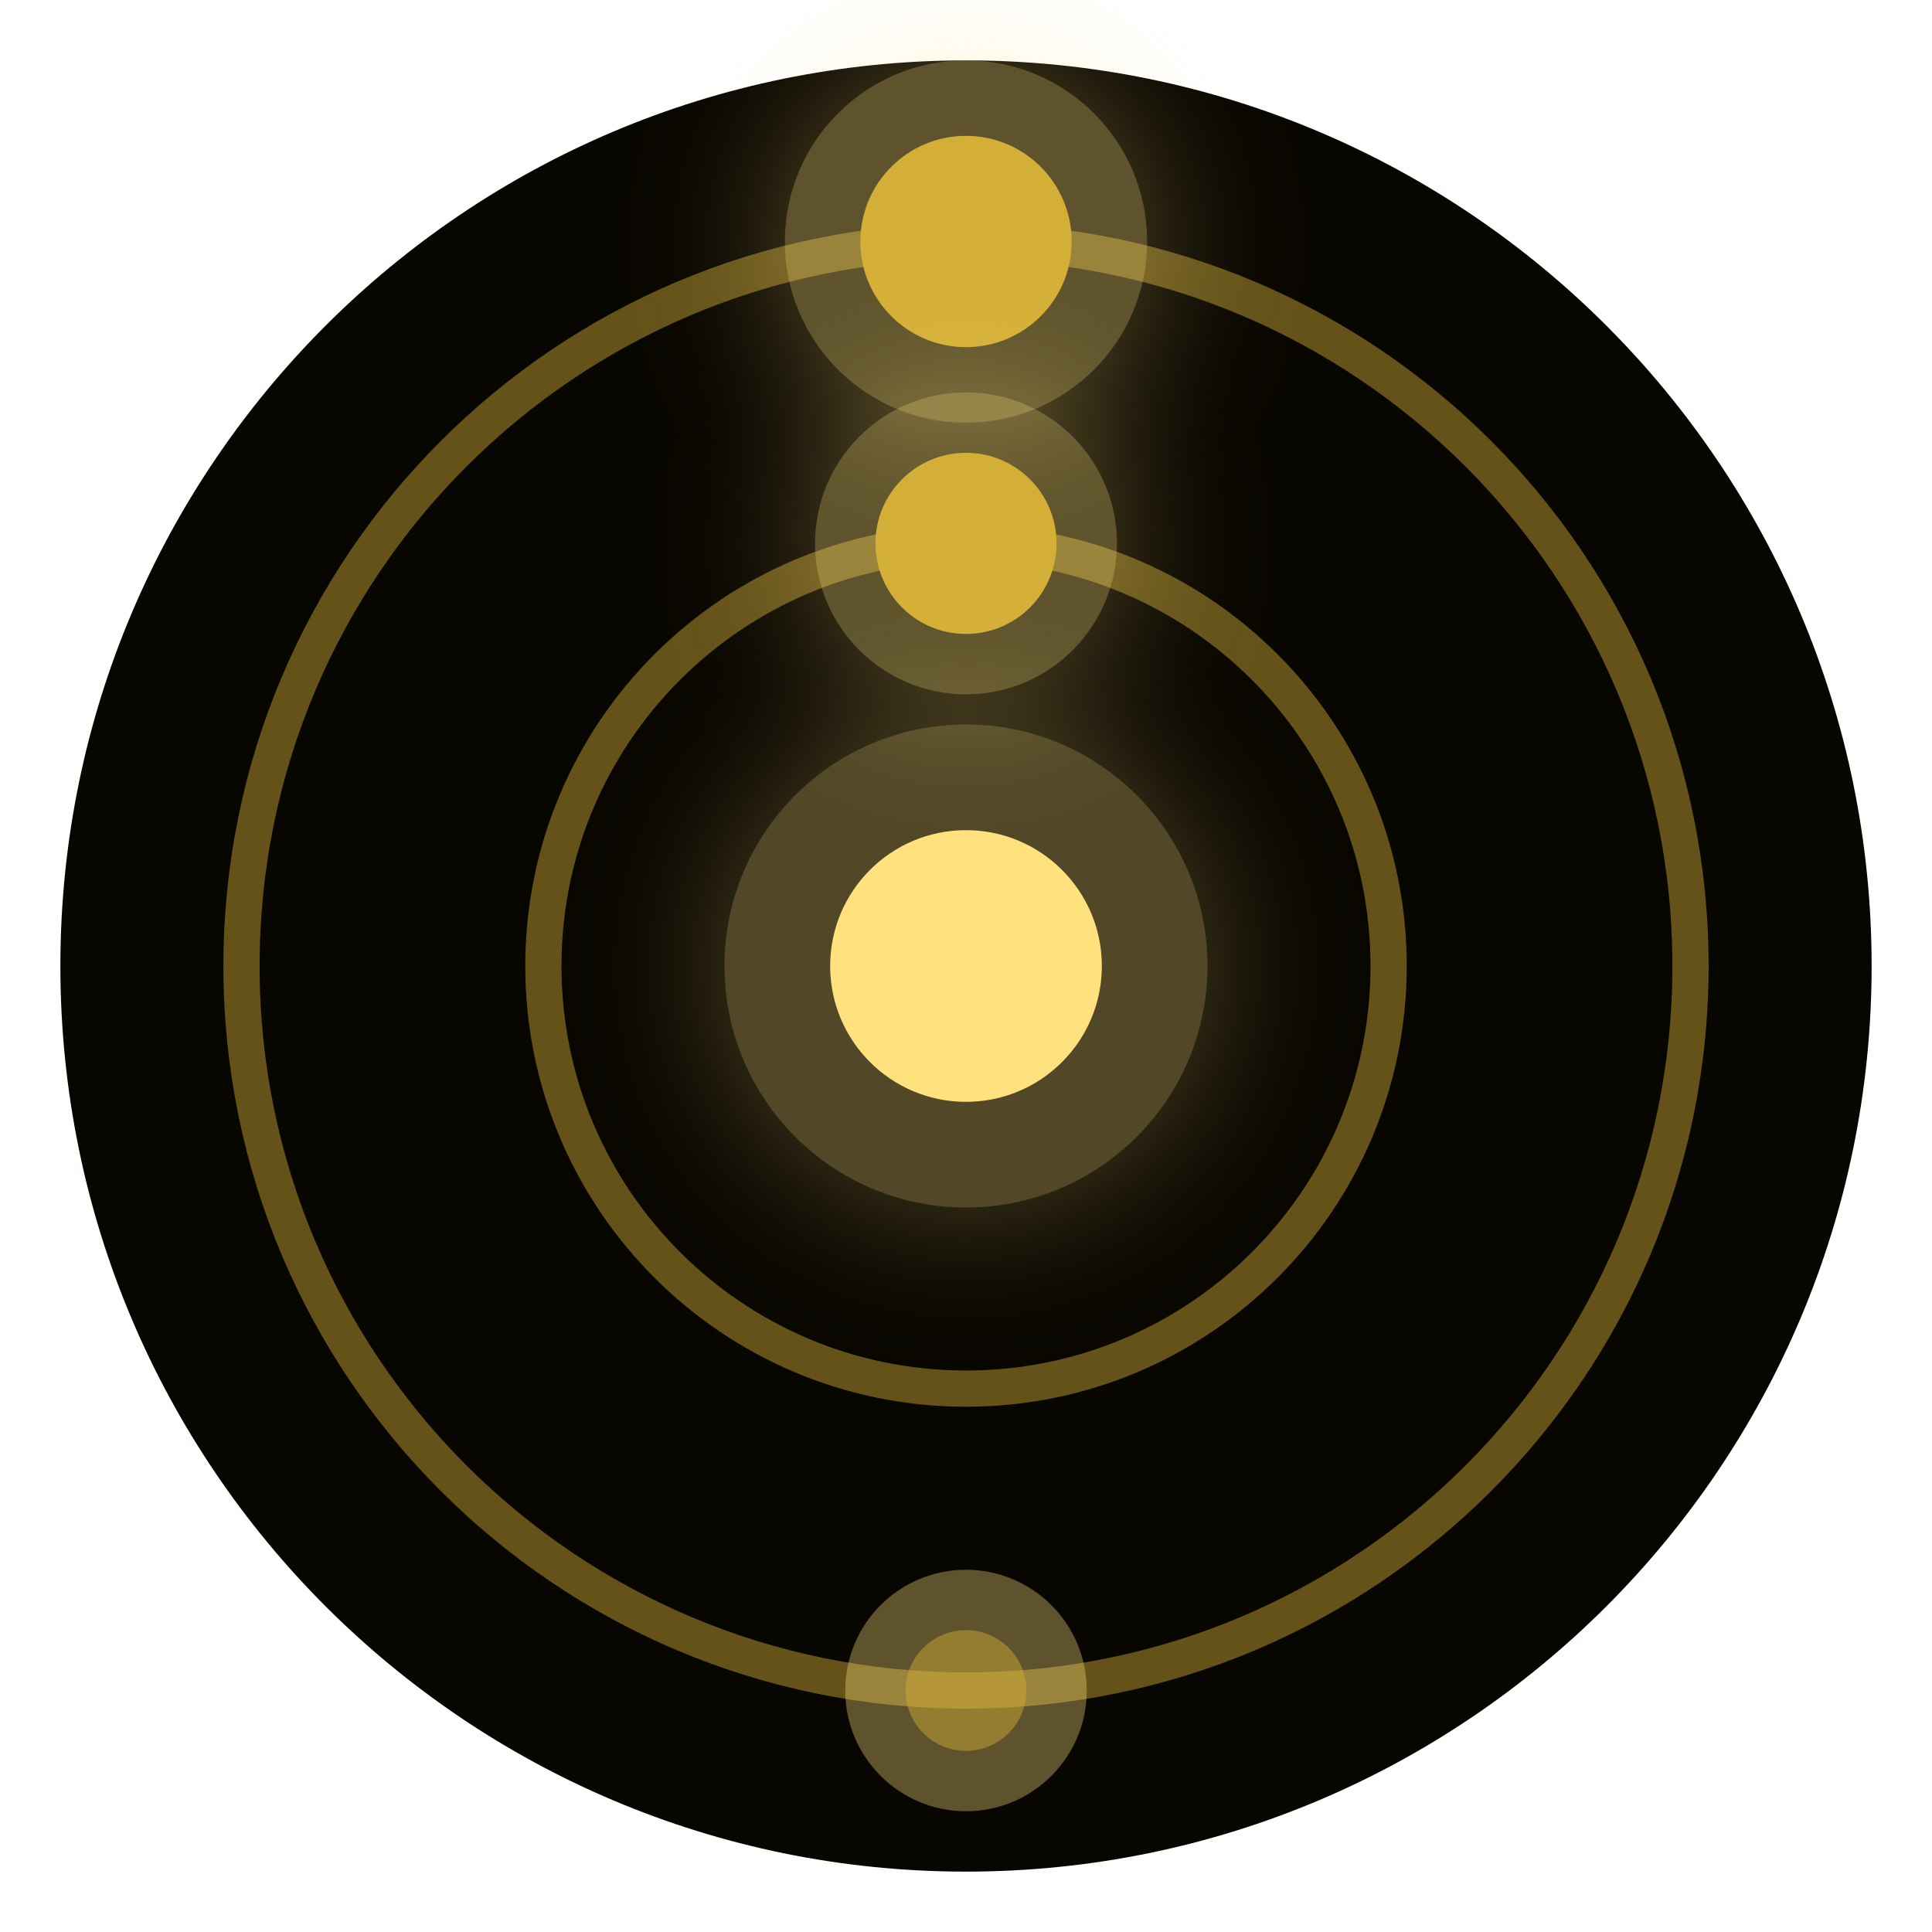
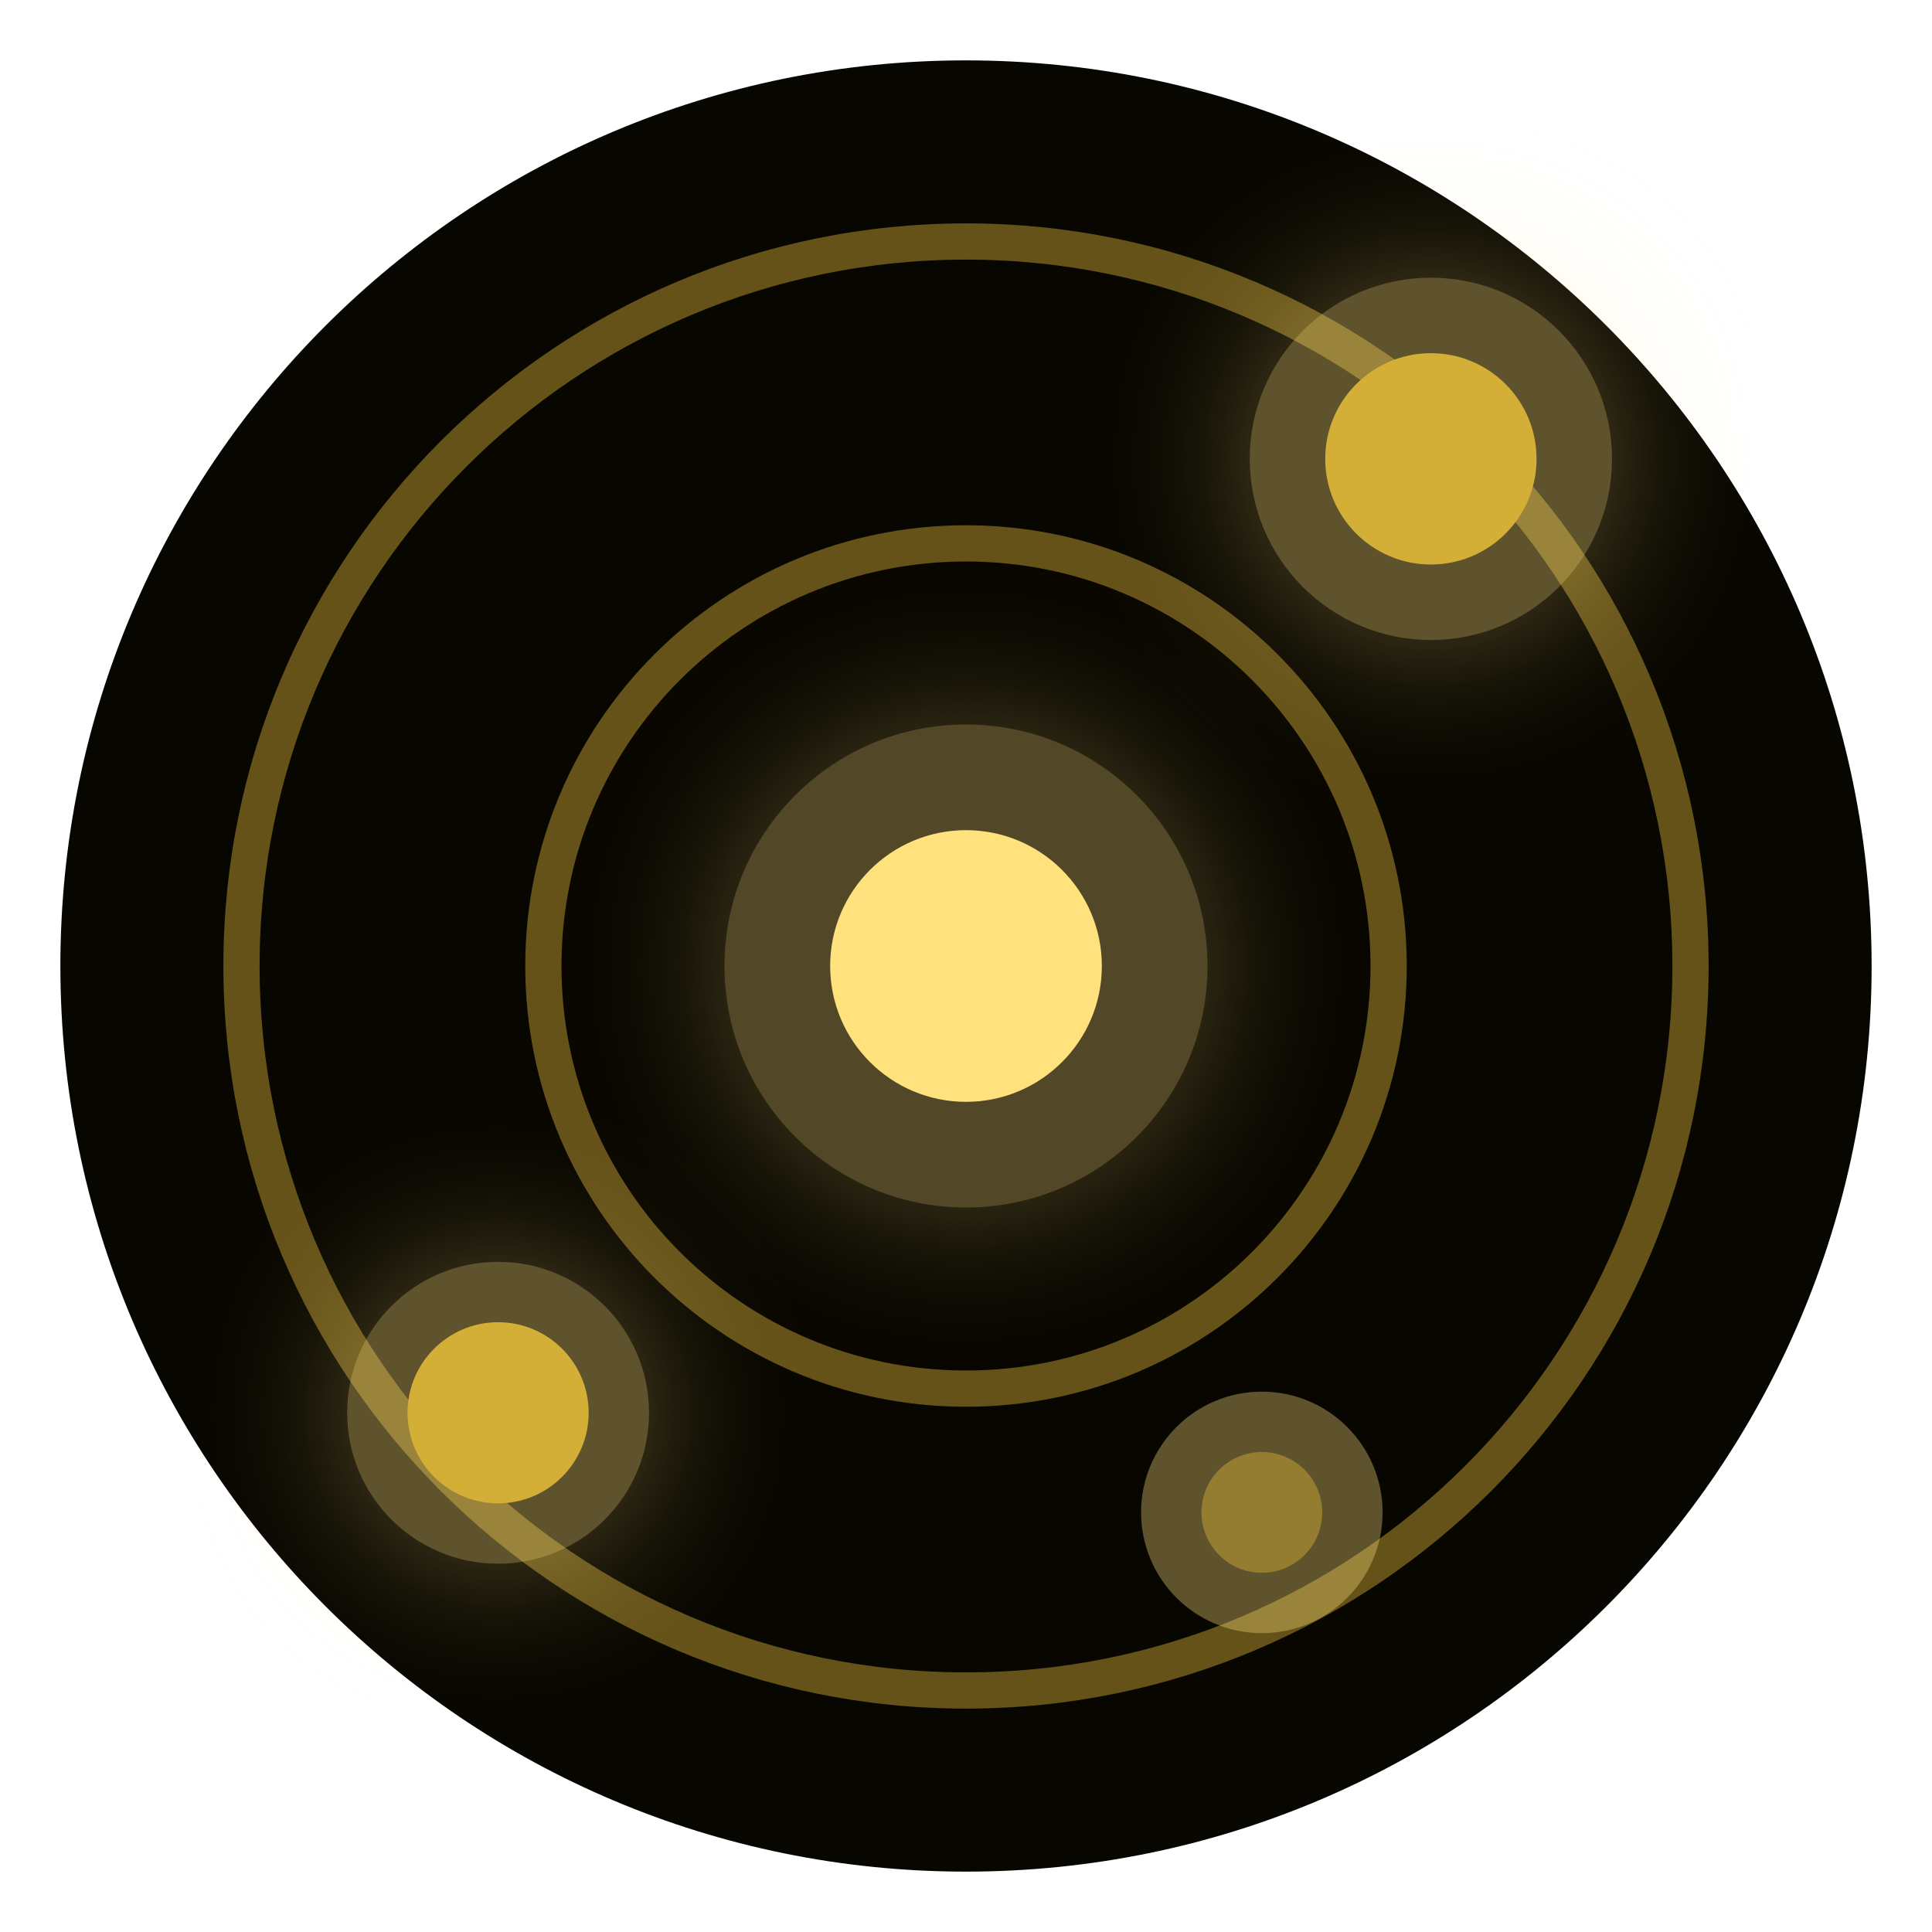
<svg xmlns="http://www.w3.org/2000/svg" viewBox="0 0 64 64">
  <defs>
    <filter id="glow" color-interpolation-filters="sRGB" x="-50%" y="-50%" width="200%" height="200%">
      <feGaussianBlur stdDeviation="2.5" in="SourceGraphic" result="blur" />
      <feMerge>
        <feMergeNode in="blur" />
        <feMergeNode in="SourceGraphic" />
      </feMerge>
    </filter>
  </defs>
  <style>
-     .bg     { fill: #080600; }
-     .ring   { fill: none; stroke: #d4af37; stroke-width: 1.2; opacity: .45; }
-     .e-halo { fill: #ffe17e; opacity: .35; }
-     .e-core { fill: #d4af37; }
-     .c-halo { fill: #ffe17e; opacity: .3; }
-     .c-core { fill: #ffe17e; }
-     .orbit-outer { transform-origin: 32px 32px; animation: cw  7s linear     infinite; }
-     .orbit-inner { transform-origin: 32px 32px; animation: ccw 4s linear     infinite; }
-     .center-grp  { transform-origin: 32px 32px; animation: pls 1.8s ease-in-out infinite; }
-     @keyframes cw  { to { transform: rotate( 360deg); } }
-     @keyframes ccw { to { transform: rotate(-360deg); } }
-     @keyframes pls { 0%,100% { transform: scale(.75); opacity: .75; } 50% { transform: scale(1.25); opacity: 1; } }
+     .bg{fill:#080600}.ring{fill:none;stroke:#d4af37;stroke-width:1.2;opacity:.45}.e-halo{fill:#ffe17e;opacity:.35}.e-core{fill:#d4af37}.c-halo{fill:#ffe17e;opacity:.3}.c-core{fill:#ffe17e}
  </style>
  <circle cx="32" cy="32" r="30" class="bg" />
  <circle cx="32" cy="32" r="24" class="ring" />
  <circle cx="32" cy="32" r="14" class="ring" />
-   <g class="orbit-outer">
-     <circle cx="32" cy="8" r="6" class="e-halo" filter="url(#glow)" />
-     <circle cx="32" cy="8" r="3.5" class="e-core" />
-     <circle cx="32" cy="56" r="4" class="e-halo" opacity=".15" />
-     <circle cx="32" cy="56" r="2" class="e-core" opacity=".45" />
-   </g>
-   <g class="orbit-inner">
-     <circle cx="32" cy="18" r="5" class="e-halo" filter="url(#glow)" />
-     <circle cx="32" cy="18" r="3" class="e-core" />
-   </g>
-   <g class="center-grp">
-     <circle cx="32" cy="32" r="8" class="c-halo" filter="url(#glow)" />
-     <circle cx="32" cy="32" r="4.5" class="c-core" />
-   </g>
+   <circle cx="47.4" cy="15.2" r="6" class="e-halo" filter="url(#glow)" />
+   <circle cx="47.4" cy="15.2" r="3.5" class="e-core" />
+   <circle cx="16.5" cy="46.8" r="5" class="e-halo" filter="url(#glow)" />
+   <circle cx="16.5" cy="46.8" r="3" class="e-core" />
+   <circle cx="41.8" cy="50.1" r="4" class="e-halo" opacity=".15" />
+   <circle cx="41.8" cy="50.1" r="2" class="e-core" opacity=".45" />
+   <circle cx="32" cy="32" r="8" class="c-halo" filter="url(#glow)" />
+   <circle cx="32" cy="32" r="4.5" class="c-core" />
</svg>
